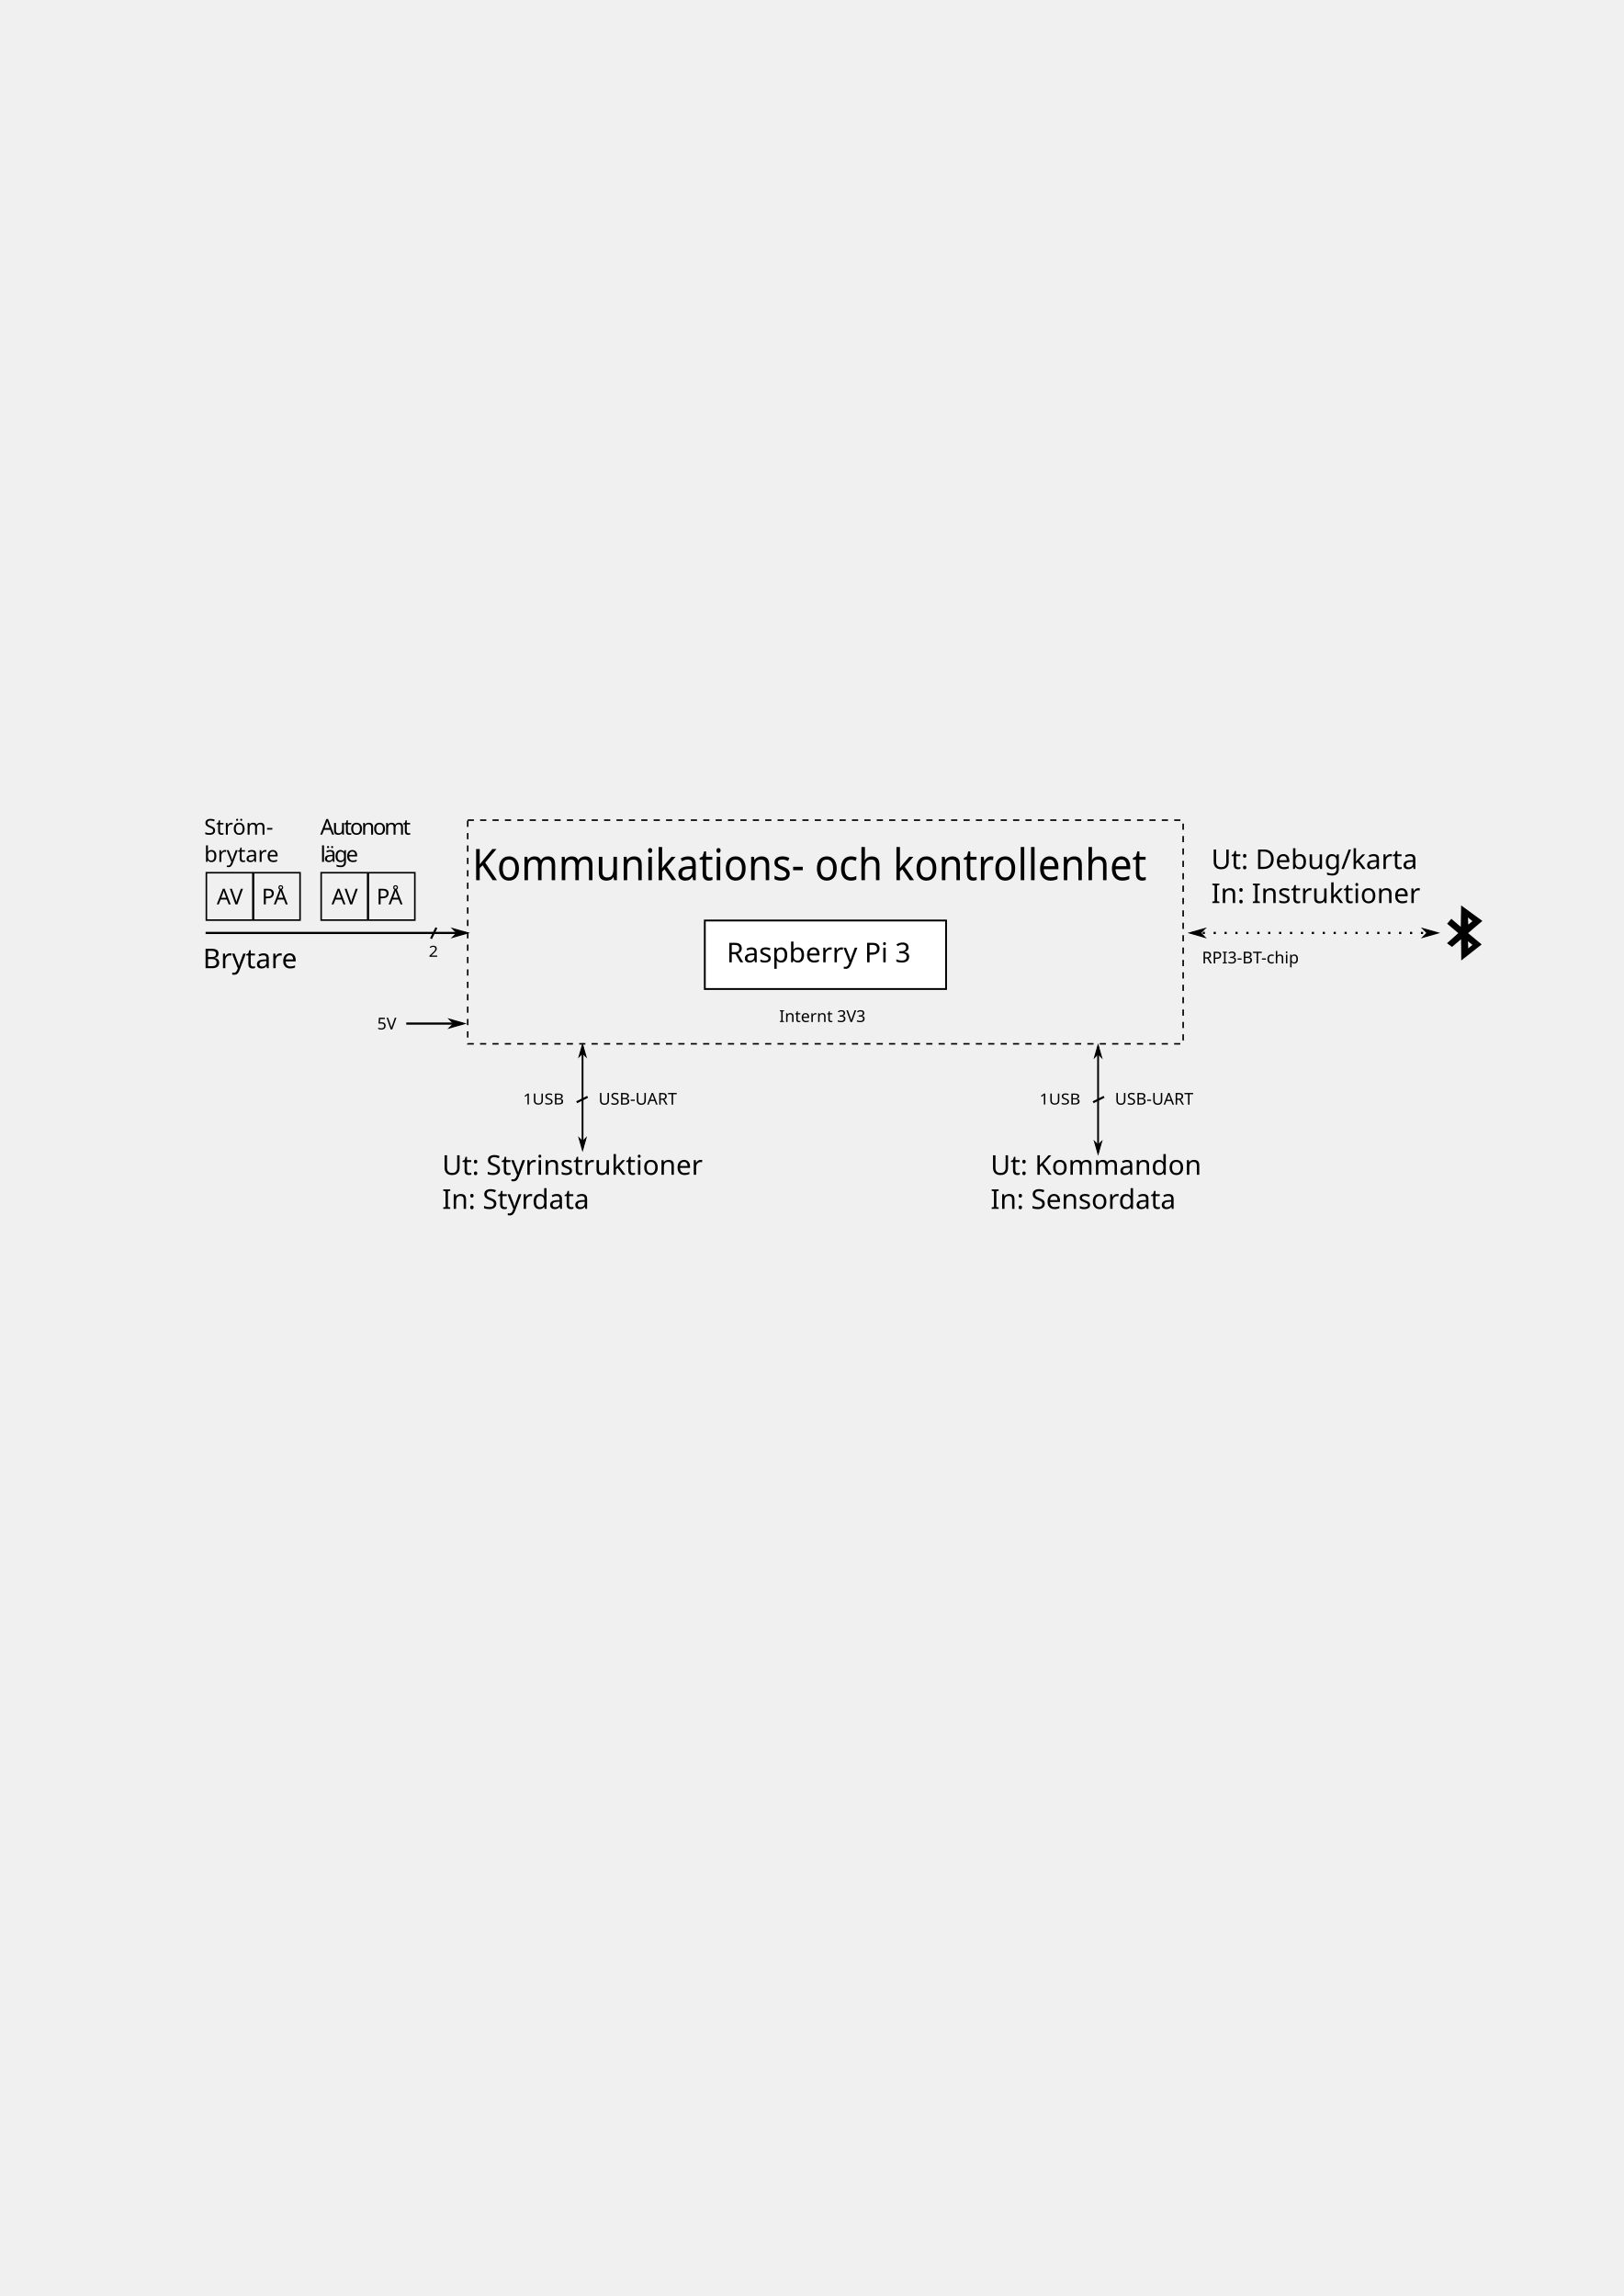
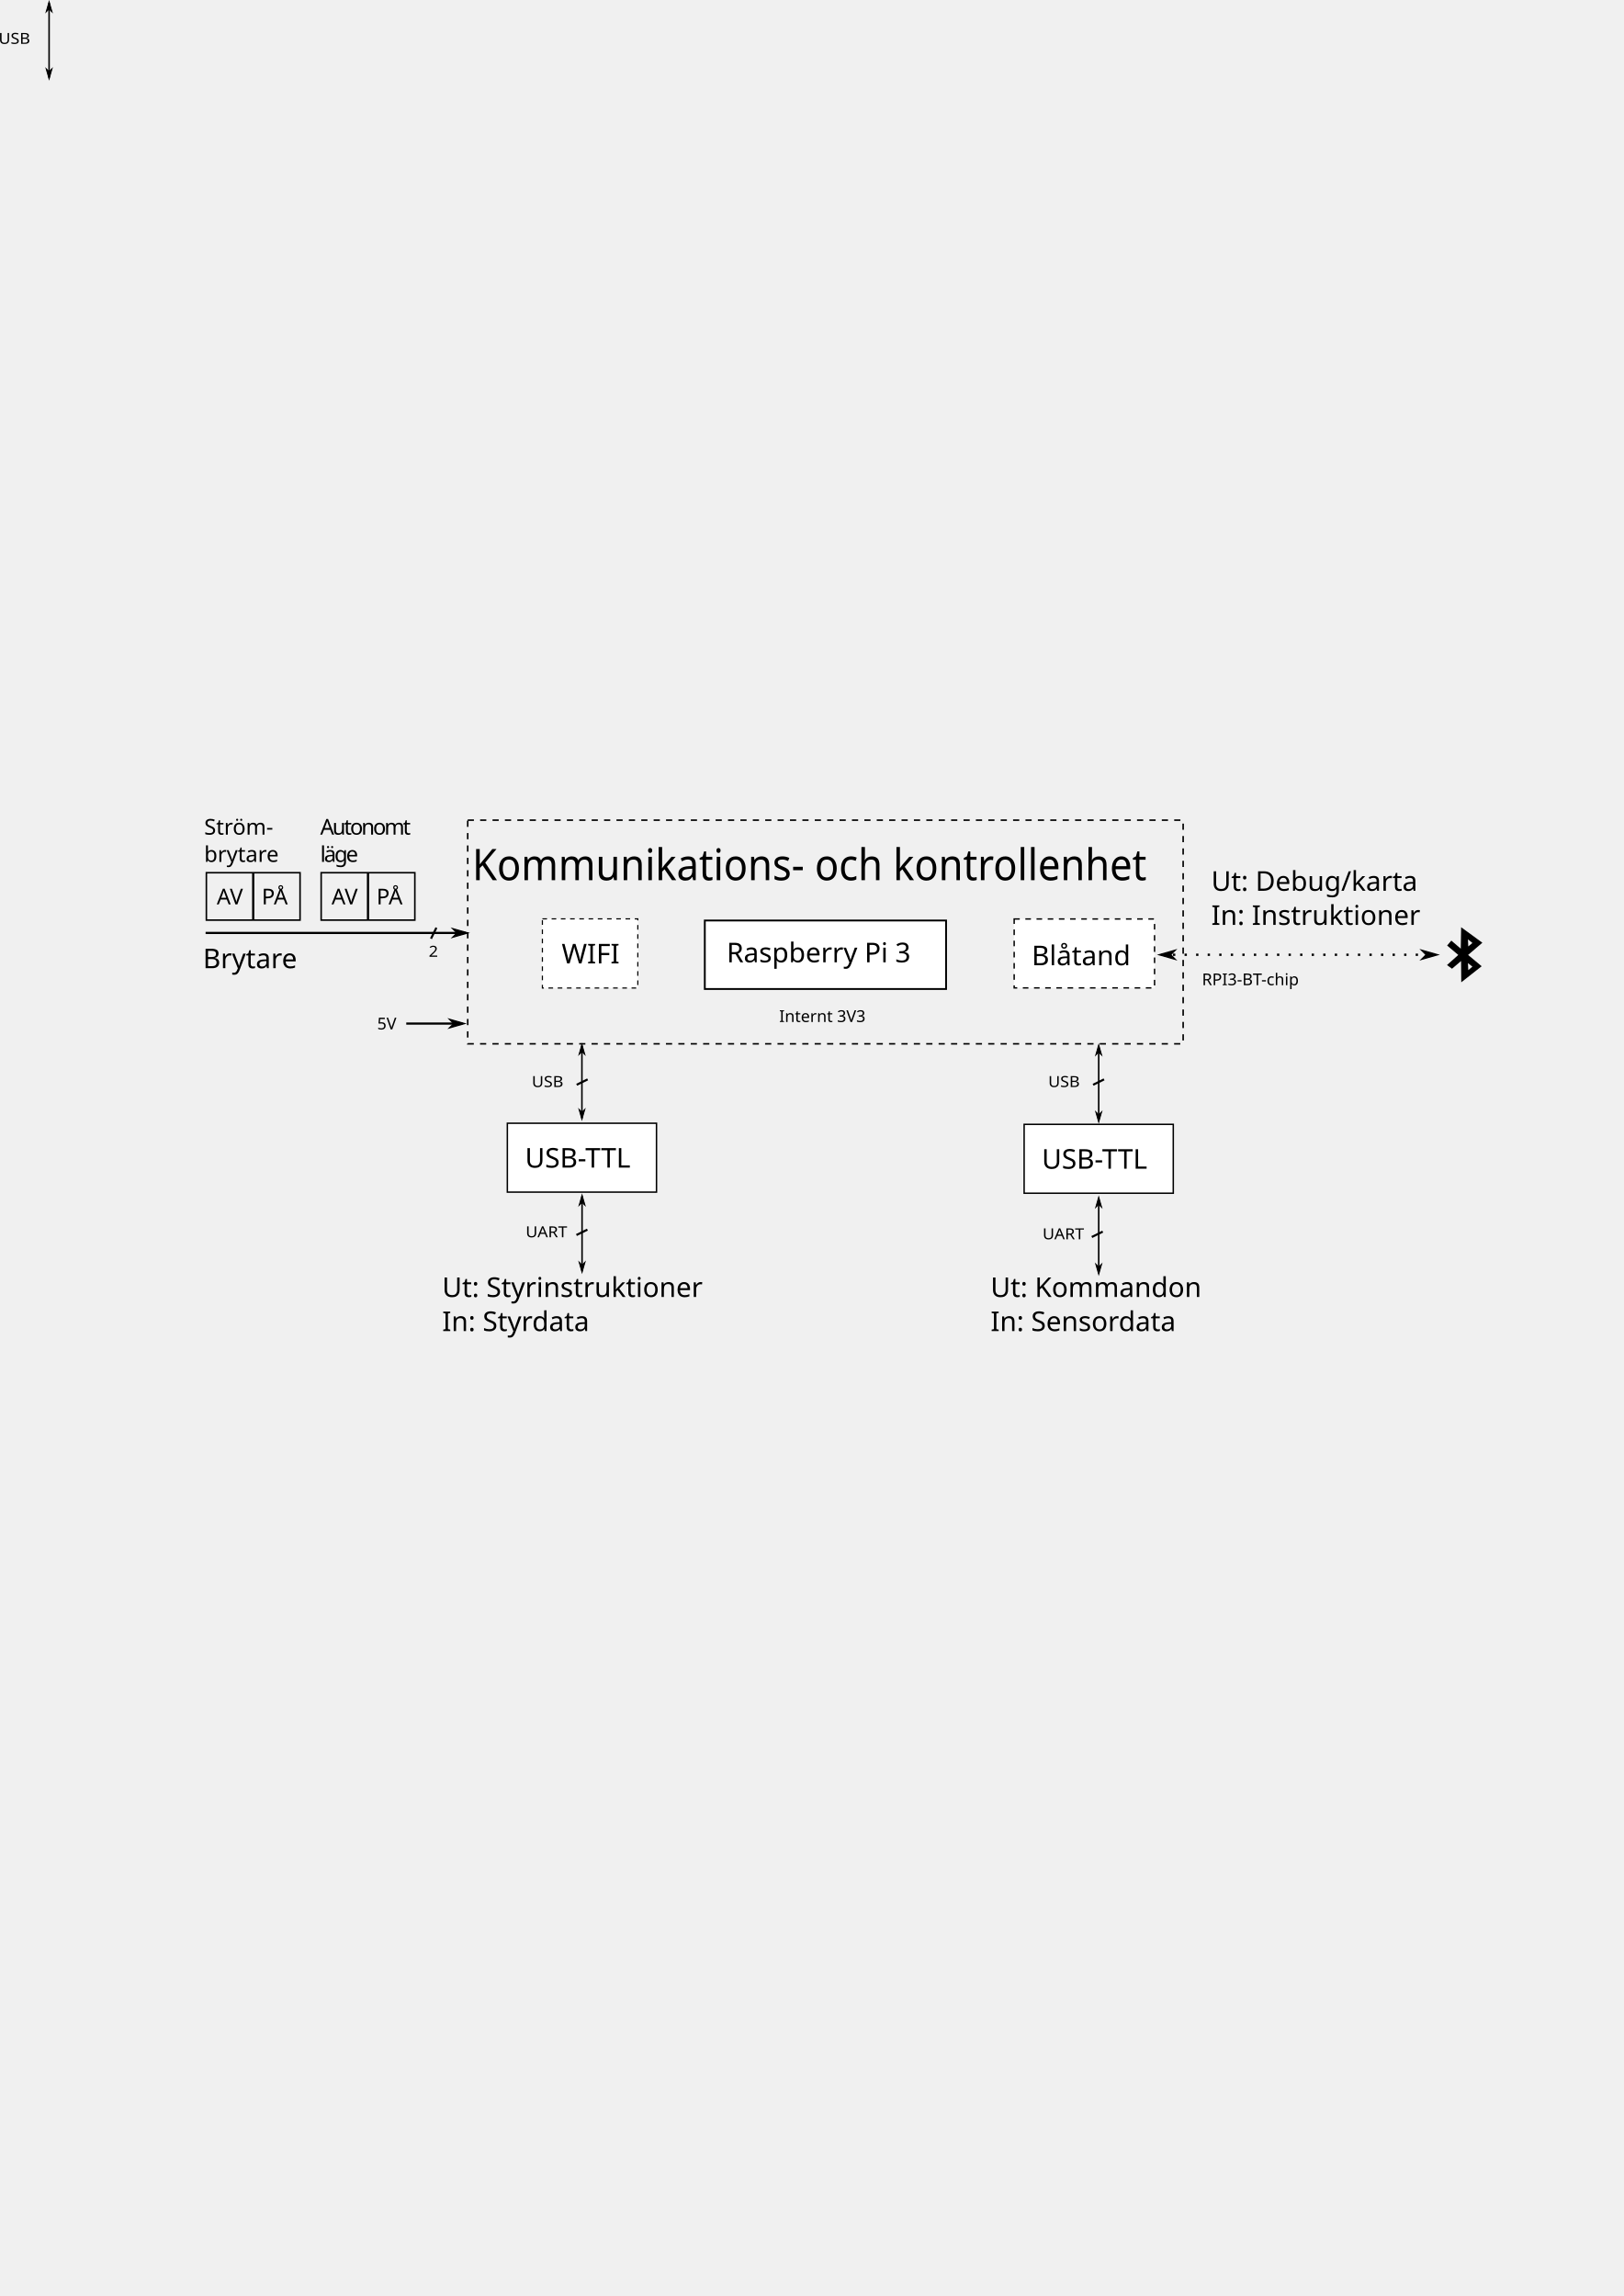
<svg xmlns="http://www.w3.org/2000/svg" width="210mm" height="297mm" viewBox="0 0 744.094 1052.362" id="svg8543" version="1.1">
  <defs id="defs8545">
    <marker orient="auto" refY="0" refX="0" id="marker10388" style="overflow:visible">
      <path id="path10390" d="M 0,0 5,-5 -12.5,0 5,5 0,0 Z" style="fill:#000000;fill-opacity:1;fill-rule:evenodd;stroke:#000000;stroke-width:1pt;stroke-opacity:1" transform="matrix(-0.4,0,0,-0.4,-4,0)" />
    </marker>
    <marker style="overflow:visible" id="marker9695" refX="0" refY="0" orient="auto">
      <path transform="matrix(-0.4,0,0,-0.4,-4,0)" style="fill:#000000;fill-opacity:1;fill-rule:evenodd;stroke:#000000;stroke-width:1pt;stroke-opacity:1" d="M 0,0 5,-5 -12.5,0 5,5 0,0 Z" id="path9697" />
    </marker>
    <marker orient="auto" refY="0" refX="0" id="marker9595" style="overflow:visible">
      <path id="path9597" d="M 0,0 5,-5 -12.5,0 5,5 0,0 Z" style="fill:#000000;fill-opacity:1;fill-rule:evenodd;stroke:#000000;stroke-width:1pt;stroke-opacity:1" transform="matrix(-0.4,0,0,-0.4,-4,0)" />
    </marker>
    <marker orient="auto" refY="0" refX="0" id="marker9501" style="overflow:visible">
      <path id="path9503" d="M 0,0 5,-5 -12.5,0 5,5 0,0 Z" style="fill:#000000;fill-opacity:1;fill-rule:evenodd;stroke:#000000;stroke-width:1pt;stroke-opacity:1" transform="matrix(0.4,0,0,0.4,4,0)" />
    </marker>
    <marker style="overflow:visible" id="marker9413" refX="0" refY="0" orient="auto">
      <path transform="matrix(-0.4,0,0,-0.4,-4,0)" style="fill:#000000;fill-opacity:1;fill-rule:evenodd;stroke:#000000;stroke-width:1pt;stroke-opacity:1" d="M 0,0 5,-5 -12.5,0 5,5 0,0 Z" id="path9415" />
    </marker>
    <marker style="overflow:visible" id="marker9331" refX="0" refY="0" orient="auto">
      <path transform="matrix(0.4,0,0,0.4,4,0)" style="fill:#000000;fill-opacity:1;fill-rule:evenodd;stroke:#000000;stroke-width:1pt;stroke-opacity:1" d="M 0,0 5,-5 -12.5,0 5,5 0,0 Z" id="path9333" />
    </marker>
    <marker orient="auto" refY="0" refX="0" id="marker9041-3" style="overflow:visible">
      <path id="path9043-1" d="M 0,0 5,-5 -12.5,0 5,5 0,0 Z" style="fill:#000000;fill-opacity:1;fill-rule:evenodd;stroke:#000000;stroke-width:1pt;stroke-opacity:1" transform="matrix(-0.4,0,0,-0.4,-4,0)" />
    </marker>
    <marker orient="auto" refY="0" refX="0" id="marker6503" style="overflow:visible">
      <path id="path6505" d="M 0,0 5,-5 -12.5,0 5,5 0,0 Z" style="fill:#000000;fill-opacity:1;fill-rule:evenodd;stroke:#000000;stroke-width:1pt;stroke-opacity:1" transform="matrix(0.4,0,0,0.4,4,0)" />
    </marker>
    <marker orient="auto" refY="0" refX="0" id="marker6507" style="overflow:visible">
      <path id="path6509" d="M 0,0 5,-5 -12.5,0 5,5 0,0 Z" style="fill:#000000;fill-opacity:1;fill-rule:evenodd;stroke:#000000;stroke-width:1pt;stroke-opacity:1" transform="matrix(-0.4,0,0,-0.4,-4,0)" />
    </marker>
    <marker orient="auto" refY="0" refX="0" id="marker6600" style="overflow:visible">
      <path id="path6602" d="M 0,0 5,-5 -12.5,0 5,5 0,0 Z" style="fill:#000000;fill-opacity:1;fill-rule:evenodd;stroke:#000000;stroke-width:1pt;stroke-opacity:1" transform="matrix(0.4,0,0,0.4,4,0)" />
    </marker>
    <marker orient="auto" refY="0" refX="0" id="marker4690-4" style="overflow:visible">
      <path id="path4692-5" d="M 0,0 5,-5 -12.5,0 5,5 0,0 Z" style="fill:#000000;fill-opacity:1;fill-rule:evenodd;stroke:#000000;stroke-width:1pt;stroke-opacity:1" transform="matrix(-0.4,0,0,-0.4,-4,0)" />
    </marker>
    <marker orient="auto" refY="0" refX="0" id="Arrow1Mstart" style="overflow:visible">
      <path id="path4336" d="M 0,0 5,-5 -12.5,0 5,5 0,0 Z" style="fill:#000000;fill-opacity:1;fill-rule:evenodd;stroke:#000000;stroke-width:1pt;stroke-opacity:1" transform="matrix(0.4,0,0,0.4,4,0)" />
    </marker>
    <marker orient="auto" refY="0" refX="0" id="marker4803" style="overflow:visible">
      <path id="path4805" d="M 0,0 5,-5 -12.5,0 5,5 0,0 Z" style="fill:#000000;fill-opacity:1;fill-rule:evenodd;stroke:#000000;stroke-width:1pt;stroke-opacity:1" transform="matrix(-0.4,0,0,-0.4,-4,0)" />
    </marker>
    <marker orient="auto" refY="0" refX="0" id="Arrow1Mend" style="overflow:visible">
      <path id="path4339" d="M 0,0 5,-5 -12.5,0 5,5 0,0 Z" style="fill:#000000;fill-opacity:1;fill-rule:evenodd;stroke:#000000;stroke-width:1pt;stroke-opacity:1" transform="matrix(-0.4,0,0,-0.4,-4,0)" />
+     </marker>
+     <marker orient="auto" refY="0" refX="0" id="marker6503-4" style="overflow:visible">
+       <path id="path6505-9" d="M 0,0 5,-5 -12.5,0 5,5 0,0 Z" style="fill:#000000;fill-opacity:1;fill-rule:evenodd;stroke:#000000;stroke-width:1pt;stroke-opacity:1" transform="matrix(0.4,0,0,0.4,4,0)" />
+     </marker>
+     <marker orient="auto" refY="0" refX="0" id="marker10388-8" style="overflow:visible">
+       <path id="path10390-6" d="M 0,0 5,-5 -12.5,0 5,5 0,0 Z" style="fill:#000000;fill-opacity:1;fill-rule:evenodd;stroke:#000000;stroke-width:1pt;stroke-opacity:1" transform="matrix(-0.4,0,0,-0.4,-4,0)" />
+     </marker>
+     <marker orient="auto" refY="0" refX="0" id="marker6503-6" style="overflow:visible">
+       <path id="path6505-5" d="M 0,0 5,-5 -12.5,0 5,5 0,0 Z" style="fill:#000000;fill-opacity:1;fill-rule:evenodd;stroke:#000000;stroke-width:1pt;stroke-opacity:1" transform="matrix(0.4,0,0,0.4,4,0)" />
+     </marker>
+     <marker orient="auto" refY="0" refX="0" id="marker10388-9" style="overflow:visible">
+       <path id="path10390-7" d="M 0,0 5,-5 -12.5,0 5,5 0,0 Z" style="fill:#000000;fill-opacity:1;fill-rule:evenodd;stroke:#000000;stroke-width:1pt;stroke-opacity:1" transform="matrix(-0.4,0,0,-0.4,-4,0)" />
+     </marker>
+     <marker orient="auto" refY="0" refX="0" id="marker10388-1" style="overflow:visible">
+       <path id="path10390-0" d="M 0,0 5,-5 -12.5,0 5,5 0,0 Z" style="fill:#000000;fill-opacity:1;fill-rule:evenodd;stroke:#000000;stroke-width:1pt;stroke-opacity:1" transform="matrix(-0.4,0,0,-0.4,-4,0)" />
+     </marker>
+     <marker orient="auto" refY="0" refX="0" id="marker6503-6-7" style="overflow:visible">
+       <path id="path6505-5-5" d="M 0,0 5,-5 -12.5,0 5,5 0,0 Z" style="fill:#000000;fill-opacity:1;fill-rule:evenodd;stroke:#000000;stroke-width:1pt;stroke-opacity:1" transform="matrix(0.4,0,0,0.4,4,0)" />
+     </marker>
+     <marker orient="auto" refY="0" refX="0" id="marker10388-9-5" style="overflow:visible">
+       <path id="path10390-7-6" d="M 0,0 5,-5 -12.5,0 5,5 0,0 Z" style="fill:#000000;fill-opacity:1;fill-rule:evenodd;stroke:#000000;stroke-width:1pt;stroke-opacity:1" transform="matrix(-0.4,0,0,-0.4,-4,0)" />
    </marker>
  </defs>
  <g id="layer1">
    <text xml:space="preserve" style="font-style:normal;font-weight:normal;font-size:96.176px;line-height:125%;font-family:sans-serif;letter-spacing:0px;word-spacing:0px;fill:#000000;fill-opacity:1;stroke:none;stroke-width:1px;stroke-linecap:butt;stroke-linejoin:miter;stroke-opacity:1" x="226.366" y="385.704" id="text5111-6" transform="scale(0.9560475,1.045973)">
      <tspan x="226.366" y="385.704" style="font-size:19.121px" id="tspan4305-0">Kommunikations- och kontrollenhet</tspan>
    </text>
    <g transform="translate(65.17958,150.359)" id="g6494">
      <rect style="fill:#ffffff;fill-opacity:1;stroke:#000000;stroke-width:0.837;stroke-miterlimit:4;stroke-dasharray:none;stroke-dashoffset:0;stroke-opacity:1" id="rect4315-6" width="110.565" height="31.391" x="257.81" y="271.551" />
      <text id="text4317-1" y="290.695" x="267.829" style="font-style:normal;font-weight:normal;font-size:10px;line-height:125%;font-family:sans-serif;letter-spacing:0px;word-spacing:0px;fill:#000000;fill-opacity:1;stroke:none;stroke-width:1px;stroke-linecap:butt;stroke-linejoin:miter;stroke-opacity:1" xml:space="preserve">
        <tspan style="font-size:12.5px" y="290.695" x="267.829" id="tspan4319-8">Raspberry Pi 3</tspan>
      </text>
    </g>
    <rect style="opacity:1;fill:#ffffff;fill-opacity:0;stroke:#000000;stroke-width:0.71;stroke-miterlimit:4;stroke-dasharray:2.84, 2.84;stroke-dashoffset:0;stroke-opacity:1" id="rect6752" width="327.859" height="102.519" x="214.343" y="375.913" />
    <path style="fill:none;fill-rule:evenodd;stroke:#000000;stroke-width:1px;stroke-linecap:butt;stroke-linejoin:miter;stroke-opacity:1;marker-end:url(#marker9695)" d="m 94.218,427.61 119.198,0" id="path4324" />
    <g id="g4789" transform="translate(-5.534709,143.2162)">
      <rect y="256.788" x="100.108" height="21.718" width="42.931" id="rect4588" style="opacity:1;fill:none;fill-opacity:1;stroke:#000000;stroke-width:0.71;stroke-linecap:butt;stroke-linejoin:miter;stroke-miterlimit:4;stroke-dasharray:none;stroke-dashoffset:0;stroke-opacity:1" />
      <path id="path4598" d="m 121.573,256.855 0,21.696" style="fill:none;fill-rule:evenodd;stroke:#000000;stroke-width:1.019px;stroke-linecap:butt;stroke-linejoin:miter;stroke-opacity:1" />
      <text id="text4600" y="271.293" x="104.877" style="font-style:normal;font-weight:normal;font-size:12.5px;line-height:125%;font-family:sans-serif;letter-spacing:0px;word-spacing:0px;fill:#000000;fill-opacity:1;stroke:none;stroke-width:1px;stroke-linecap:butt;stroke-linejoin:miter;stroke-opacity:1" xml:space="preserve">
        <tspan style="font-size:10px" y="271.293" x="104.877" id="tspan4602">AV</tspan>
      </text>
      <text id="text4600-3" y="271.293" x="125.47" style="font-style:normal;font-weight:normal;font-size:12.5px;line-height:125%;font-family:sans-serif;letter-spacing:0px;word-spacing:0px;fill:#000000;fill-opacity:1;stroke:none;stroke-width:1px;stroke-linecap:butt;stroke-linejoin:miter;stroke-opacity:1" xml:space="preserve">
        <tspan style="font-size:10px" y="271.293" x="125.47" id="tspan4602-6">PÅ</tspan>
      </text>
    </g>
    <text xml:space="preserve" style="font-style:normal;font-weight:normal;font-size:12.5px;line-height:125%;font-family:sans-serif;letter-spacing:0px;word-spacing:0px;fill:#000000;fill-opacity:1;stroke:none;stroke-width:1px;stroke-linecap:butt;stroke-linejoin:miter;stroke-opacity:1" x="146.746" y="382.549" id="text4692">
      <tspan id="tspan4694" x="146.746" y="382.549" style="font-size:10px;letter-spacing:-0.85px">Autonomt </tspan>
      <tspan x="146.746" y="395.049" id="tspan4696" style="font-size:10px;letter-spacing:-0.85px">läge</tspan>
    </text>
    <text xml:space="preserve" style="font-style:normal;font-weight:normal;font-size:12.5px;line-height:125%;font-family:sans-serif;letter-spacing:0px;word-spacing:0px;fill:#000000;fill-opacity:1;stroke:none;stroke-width:1px;stroke-linecap:butt;stroke-linejoin:miter;stroke-opacity:1" x="93.559" y="382.549" id="text4692-2">
      <tspan x="93.559" y="382.549" id="tspan4696-0" style="font-size:10px;letter-spacing:0px">Ström-</tspan>
      <tspan x="93.559" y="395.049" style="font-size:10px;letter-spacing:0px" id="tspan4737">brytare</tspan>
    </text>
    <g id="g4781" transform="translate(-6.364263,141.8748)">
      <rect y="258.13" x="153.543" height="21.718" width="42.931" id="rect4588-9" style="opacity:1;fill:none;fill-opacity:1;stroke:#000000;stroke-width:0.71;stroke-linecap:butt;stroke-linejoin:miter;stroke-miterlimit:4;stroke-dasharray:none;stroke-dashoffset:0;stroke-opacity:1" />
      <path id="path4598-3" d="m 175.009,258.196 0,21.696" style="fill:none;fill-rule:evenodd;stroke:#000000;stroke-width:1.019px;stroke-linecap:butt;stroke-linejoin:miter;stroke-opacity:1" />
      <text id="text4600-60" y="272.634" x="158.313" style="font-style:normal;font-weight:normal;font-size:12.5px;line-height:125%;font-family:sans-serif;letter-spacing:0px;word-spacing:0px;fill:#000000;fill-opacity:1;stroke:none;stroke-width:1px;stroke-linecap:butt;stroke-linejoin:miter;stroke-opacity:1" xml:space="preserve">
        <tspan style="font-size:10px" y="272.634" x="158.313" id="tspan4602-62">AV</tspan>
      </text>
      <text id="text4600-3-6" y="272.634" x="178.906" style="font-style:normal;font-weight:normal;font-size:12.5px;line-height:125%;font-family:sans-serif;letter-spacing:0px;word-spacing:0px;fill:#000000;fill-opacity:1;stroke:none;stroke-width:1px;stroke-linecap:butt;stroke-linejoin:miter;stroke-opacity:1" xml:space="preserve">
        <tspan style="font-size:10px" y="272.634" x="178.906" id="tspan4602-6-18">PÅ</tspan>
      </text>
    </g>
    <text xml:space="preserve" style="font-style:normal;font-weight:normal;font-size:12.5px;line-height:125%;font-family:sans-serif;letter-spacing:0px;word-spacing:0px;fill:#000000;fill-opacity:1;stroke:none;stroke-width:1px;stroke-linecap:butt;stroke-linejoin:miter;stroke-opacity:1" x="92.991" y="443.772" id="text4797">
      <tspan id="tspan4799" x="92.991" y="443.772">Brytare</tspan>
    </text>
-     <path style="fill:none;fill-rule:evenodd;stroke:#000000;stroke-width:1;stroke-linecap:butt;stroke-linejoin:miter;stroke-miterlimit:4;stroke-dasharray:1,4;stroke-dashoffset:0;stroke-opacity:1;marker-start:url(#marker9331);marker-end:url(#marker9413)" d="m 546.163,427.61 111.857,0" id="path4801" />
-     <g id="g4931" transform="matrix(0.05619995,0,0,0.05619995,656.8301,413.2224)">
+     <path style="fill:none;fill-rule:evenodd;stroke:#000000;stroke-width:1.059;stroke-linecap:butt;stroke-linejoin:miter;stroke-miterlimit:4;stroke-dasharray:1.059, 4.237;stroke-dashoffset:0;stroke-opacity:1;marker-start:url(#marker9331);marker-end:url(#marker9413)" d="m 532.254,437.61 125.532,0" id="path4801" />
+     <g id="g4931" transform="matrix(0.05619995,0,0,0.05619995,656.8301,423.2224)">
      <g id="g4921" />
      <path id="path4923" d="m 112.845,180.624 34.376,-39.957 76.892,65.741 3.062,-175.022 173.005,126.474 -116.357,99.645 110.817,92.078 -166.471,131.042 -1.526,-173.538 -73.851,62.74 -40.96,-29.86 92.068,-82.452 -91.054,-76.892 z m 206.397,172.472 -36.434,-29.317 2.529,57.661 33.904,-28.344 z m 0,-193.219 -36.434,-29.85 2.529,58.173 33.904,-28.324 z" style="fill:#000000" />
    </g>
-     <text xml:space="preserve" style="font-style:normal;font-weight:normal;font-size:12.5px;line-height:125%;font-family:sans-serif;letter-spacing:0px;word-spacing:0px;fill:#000000;fill-opacity:1;stroke:none;stroke-width:1px;stroke-linecap:butt;stroke-linejoin:miter;stroke-opacity:1" x="550.822" y="441.571" id="text6499">
-       <tspan id="tspan6501" x="550.822" y="441.571" style="font-size:7.5px">RPI3-BT-chip</tspan>
+     <text xml:space="preserve" style="font-style:normal;font-weight:normal;font-size:12.5px;line-height:125%;font-family:sans-serif;letter-spacing:0px;word-spacing:0px;fill:#000000;fill-opacity:1;stroke:none;stroke-width:1px;stroke-linecap:butt;stroke-linejoin:miter;stroke-opacity:1" x="550.822" y="451.571" id="text6499">
+       <tspan id="tspan6501" x="550.822" y="451.571" style="font-size:7.5px">RPI3-BT-chip</tspan>
    </text>
-     <path style="fill:none;fill-rule:evenodd;stroke:#000000;stroke-width:0.821;stroke-linecap:butt;stroke-linejoin:miter;stroke-miterlimit:4;stroke-dasharray:none;stroke-opacity:1;marker-start:url(#marker9501);marker-end:url(#marker9595)" d="m 266.961,479.48 0,46.972" id="path4688" />
+     <path style="fill:none;fill-rule:evenodd;stroke:#000000;stroke-width:0.692;stroke-linecap:butt;stroke-linejoin:miter;stroke-miterlimit:4;stroke-dasharray:none;stroke-opacity:1;marker-start:url(#marker9501);marker-end:url(#marker9595)" d="m 266.677,479.265 0,33.26" id="path4688" />
    <path style="fill:none;fill-rule:evenodd;stroke:#000000;stroke-width:0.964px;stroke-linecap:butt;stroke-linejoin:miter;stroke-opacity:1" d="m 199.989,425.209 -2.477,5.024" id="path7304-4-2-2-4-1-3-3-1-3" />
    <text xml:space="preserve" style="font-style:normal;font-weight:normal;font-size:12.07px;line-height:125%;font-family:sans-serif;letter-spacing:0px;word-spacing:0px;fill:#000000;fill-opacity:1;stroke:none;stroke-width:1px;stroke-linecap:butt;stroke-linejoin:miter;stroke-opacity:1" x="189.702" y="454.166" id="text7351-4-1-0-9-8-1-1" transform="scale(1.035655,0.9655729)">
      <tspan id="tspan7353-8-0-9-4-8-7-8" x="189.702" y="454.166" style="font-size:7.242px">2</tspan>
    </text>
-     <path style="fill:none;fill-rule:evenodd;stroke:#000000;stroke-width:0.833;stroke-linecap:butt;stroke-linejoin:miter;stroke-miterlimit:3.7;stroke-dasharray:none;stroke-opacity:1;marker-start:url(#marker6503);marker-end:url(#marker10388)" d="m 503.22,479.762 0,48.401" id="path4688-0" />
-     <g id="g17372">
-       <text id="text6511" y="506.313" x="510.943" style="font-style:normal;font-weight:normal;font-size:12.5px;line-height:125%;font-family:sans-serif;letter-spacing:0px;word-spacing:0px;fill:#000000;fill-opacity:1;stroke:none;stroke-width:1px;stroke-linecap:butt;stroke-linejoin:miter;stroke-opacity:1" xml:space="preserve">
-         <tspan style="font-size:7.5px" y="506.313" x="510.943" id="tspan6513">USB-UART</tspan>
+     <g id="g5093">
+       <path id="path4688-0" d="m 503.505,479.465 0,34.272" style="fill:none;fill-rule:evenodd;stroke:#000000;stroke-width:0.702;stroke-linecap:butt;stroke-linejoin:miter;stroke-miterlimit:3.7;stroke-dasharray:none;stroke-opacity:1;marker-start:url(#marker6503);marker-end:url(#marker10388)" />
+       <text transform="scale(1.035655,0.9655729)" id="text7351-9-7-6-1-8-5-5-5-5" y="515.997" x="463.819" style="font-style:normal;font-weight:normal;font-size:12.07px;line-height:125%;font-family:sans-serif;letter-spacing:0px;word-spacing:0px;fill:#000000;fill-opacity:1;stroke:none;stroke-width:1px;stroke-linecap:butt;stroke-linejoin:miter;stroke-opacity:1" xml:space="preserve">
+         <tspan style="font-size:7.242px" y="515.997" x="463.819" id="tspan7353-5-1-1-7-1-0-9-7-9">USB</tspan>
      </text>
-       <text transform="scale(1.035655,0.9655729)" id="text7351-9-7-6-1-8-5-5-5-5" y="524.282" x="459.957" style="font-style:normal;font-weight:normal;font-size:12.07px;line-height:125%;font-family:sans-serif;letter-spacing:0px;word-spacing:0px;fill:#000000;fill-opacity:1;stroke:none;stroke-width:1px;stroke-linecap:butt;stroke-linejoin:miter;stroke-opacity:1" xml:space="preserve">
-         <tspan style="font-size:7.242px" y="524.282" x="459.957" id="tspan7353-5-1-1-7-1-0-9-7-9">1USB</tspan>
-       </text>
-       <path id="path7304-7-2-9-1-9-6-2-7-8" d="m 500.931,505.201 5.024,-2.477" style="fill:none;fill-rule:evenodd;stroke:#000000;stroke-width:0.964px;stroke-linecap:butt;stroke-linejoin:miter;stroke-opacity:1" />
+       <path id="path7304-7-2-9-1-9-6-2-7-8" d="m 500.931,497.201 5.024,-2.477" style="fill:none;fill-rule:evenodd;stroke:#000000;stroke-width:0.964px;stroke-linecap:butt;stroke-linejoin:miter;stroke-opacity:1" />
    </g>
    <g transform="translate(91.97888,80.96289)" id="g9049-1">
      <path id="path9039-03" d="m 94.197,388.187 25.759,0" style="fill:none;fill-rule:evenodd;stroke:#000000;stroke-width:1px;stroke-linecap:butt;stroke-linejoin:miter;stroke-opacity:1;marker-end:url(#marker9041-3)" />
      <text id="text9045-4" y="390.868" x="80.888" style="font-style:normal;font-weight:normal;font-size:12.5px;line-height:125%;font-family:sans-serif;letter-spacing:0px;word-spacing:0px;fill:#000000;fill-opacity:1;stroke:none;stroke-width:1px;stroke-linecap:butt;stroke-linejoin:miter;stroke-opacity:1" xml:space="preserve">
        <tspan y="390.868" x="80.888" id="tspan9047-0" style="font-size:7.5px">5V</tspan>
      </text>
    </g>
    <text xml:space="preserve" style="font-style:normal;font-weight:normal;font-size:12.5px;line-height:125%;font-family:sans-serif;letter-spacing:0px;word-spacing:0px;fill:#000000;fill-opacity:1;stroke:none;stroke-width:1px;stroke-linecap:butt;stroke-linejoin:miter;stroke-opacity:1" x="357.076" y="468.436" id="text9114">
      <tspan id="tspan9116" x="357.076" y="468.436" style="font-size:7.5px">Internt 3V3</tspan>
    </text>
-     <text xml:space="preserve" style="font-style:normal;font-weight:normal;font-size:12.5px;line-height:125%;font-family:sans-serif;letter-spacing:0px;word-spacing:0px;fill:#000000;fill-opacity:1;stroke:none;stroke-width:1px;stroke-linecap:butt;stroke-linejoin:miter;stroke-opacity:1" x="453.947" y="538.451" id="text10120">
-       <tspan id="tspan10122" x="453.947" y="538.451">Ut: Kommandon</tspan>
-       <tspan x="453.947" y="554.076" id="tspan17392">In: Sensordata</tspan>
+     <text xml:space="preserve" style="font-style:normal;font-weight:normal;font-size:12.5px;line-height:125%;font-family:sans-serif;letter-spacing:0px;word-spacing:0px;fill:#000000;fill-opacity:1;stroke:none;stroke-width:1px;stroke-linecap:butt;stroke-linejoin:miter;stroke-opacity:1" x="453.947" y="594.451" id="text10120">
+       <tspan id="tspan10122" x="453.947" y="594.451">Ut: Kommandon</tspan>
+       <tspan x="453.947" y="610.076" id="tspan17392">In: Sensordata</tspan>
    </text>
-     <text xml:space="preserve" style="font-style:normal;font-weight:normal;font-size:12.5px;line-height:125%;font-family:sans-serif;letter-spacing:0px;word-spacing:0px;fill:#000000;fill-opacity:1;stroke:none;stroke-width:1px;stroke-linecap:butt;stroke-linejoin:miter;stroke-opacity:1" x="202.618" y="538.451" id="text10120-3">
-       <tspan id="tspan10122-6" x="202.618" y="538.451">Ut: Styrinstruktioner</tspan>
-       <tspan x="202.618" y="554.076" id="tspan10184">In: Styrdata</tspan>
+     <text xml:space="preserve" style="font-style:normal;font-weight:normal;font-size:12.5px;line-height:125%;font-family:sans-serif;letter-spacing:0px;word-spacing:0px;fill:#000000;fill-opacity:1;stroke:none;stroke-width:1px;stroke-linecap:butt;stroke-linejoin:miter;stroke-opacity:1" x="202.618" y="594.451" id="text10120-3">
+       <tspan id="tspan10122-6" x="202.618" y="594.451">Ut: Styrinstruktioner</tspan>
+       <tspan x="202.618" y="610.076" id="tspan10184">In: Styrdata</tspan>
    </text>
-     <text xml:space="preserve" style="font-style:normal;font-weight:normal;font-size:12.5px;line-height:125%;font-family:sans-serif;letter-spacing:0px;word-spacing:0px;fill:#000000;fill-opacity:1;stroke:none;stroke-width:1px;stroke-linecap:butt;stroke-linejoin:miter;stroke-opacity:1" x="555.079" y="398.288" id="text10210">
-       <tspan id="tspan10212" x="555.079" y="398.288">Ut: Debug/karta</tspan>
-       <tspan x="555.079" y="413.913" id="tspan10214">In: Instruktioner</tspan>
+     <text xml:space="preserve" style="font-style:normal;font-weight:normal;font-size:12.5px;line-height:125%;font-family:sans-serif;letter-spacing:0px;word-spacing:0px;fill:#000000;fill-opacity:1;stroke:none;stroke-width:1px;stroke-linecap:butt;stroke-linejoin:miter;stroke-opacity:1" x="555.079" y="408.288" id="text10210">
+       <tspan id="tspan10212" x="555.079" y="408.288">Ut: Debug/karta</tspan>
+       <tspan x="555.079" y="423.913" id="tspan10214">In: Instruktioner</tspan>
    </text>
-     <text xml:space="preserve" style="font-style:normal;font-weight:normal;font-size:12.5px;line-height:125%;font-family:sans-serif;letter-spacing:0px;word-spacing:0px;fill:#000000;fill-opacity:1;stroke:none;stroke-width:1px;stroke-linecap:butt;stroke-linejoin:miter;stroke-opacity:1" x="274.286" y="506.313" id="text6511-6">
-       <tspan id="tspan5398" x="274.286" y="506.313" style="font-size:7.5px">USB-UART</tspan>
+     <text xml:space="preserve" style="font-style:normal;font-weight:normal;font-size:12.07px;line-height:125%;font-family:sans-serif;letter-spacing:0px;word-spacing:0px;fill:#000000;fill-opacity:1;stroke:none;stroke-width:1px;stroke-linecap:butt;stroke-linejoin:miter;stroke-opacity:1" x="235.309" y="515.997" id="text7351-9-7-6-1-8-5-5-5-5-9" transform="scale(1.035655,0.9655729)">
+       <tspan id="tspan7353-5-1-1-7-1-0-9-7-9-4" x="235.309" y="515.997" style="font-size:7.242px">USB</tspan>
    </text>
-     <text xml:space="preserve" style="font-style:normal;font-weight:normal;font-size:12.07px;line-height:125%;font-family:sans-serif;letter-spacing:0px;word-spacing:0px;fill:#000000;fill-opacity:1;stroke:none;stroke-width:1px;stroke-linecap:butt;stroke-linejoin:miter;stroke-opacity:1" x="231.447" y="524.282" id="text7351-9-7-6-1-8-5-5-5-5-9" transform="scale(1.035655,0.9655729)">
-       <tspan id="tspan7353-5-1-1-7-1-0-9-7-9-4" x="231.447" y="524.282" style="font-size:7.242px">1USB</tspan>
+     <path style="fill:none;fill-rule:evenodd;stroke:#000000;stroke-width:0.964px;stroke-linecap:butt;stroke-linejoin:miter;stroke-opacity:1" d="m 264.273,497.201 5.024,-2.477" id="path7304-7-2-9-1-9-6-2-7-8-8" />
+     <g id="g4420">
+       <rect style="fill:#ffffff;fill-opacity:1;stroke:#000000;stroke-width:0.64;stroke-miterlimit:4;stroke-dasharray:2.562,2.562;stroke-dashoffset:0;stroke-opacity:1" id="rect4315-6-1" width="64.333" height="31.588" x="464.762" y="421.211" />
+       <text id="text4317-1-7" y="442.404" x="472.786" style="font-style:normal;font-weight:normal;font-size:10px;line-height:125%;font-family:sans-serif;letter-spacing:0px;word-spacing:0px;fill:#000000;fill-opacity:1;stroke:none;stroke-width:1px;stroke-linecap:butt;stroke-linejoin:miter;stroke-opacity:1" xml:space="preserve">
+         <tspan style="font-size:12.5px" y="442.404" x="472.786" id="tspan4319-8-6">Blåtand</tspan>
+       </text>
+     </g>
+     <g id="g4415">
+       <rect style="fill:#ffffff;fill-opacity:1;stroke:#000000;stroke-width:0.529;stroke-miterlimit:4;stroke-dasharray:2.116, 2.116;stroke-dashoffset:0;stroke-opacity:1" id="rect4315-6-1-5" width="43.73" height="31.699" x="248.564" y="421.156" />
+       <text id="text4317-1-7-1" y="441.561" x="257.382" style="font-style:normal;font-weight:normal;font-size:10px;line-height:125%;font-family:sans-serif;letter-spacing:0px;word-spacing:0px;fill:#000000;fill-opacity:1;stroke:none;stroke-width:1px;stroke-linecap:butt;stroke-linejoin:miter;stroke-opacity:1" xml:space="preserve">
+         <tspan style="font-size:12.5px" y="441.561" x="257.382" id="tspan4319-8-6-2">WIFI</tspan>
+       </text>
+     </g>
+     <g id="g3455-1-8" transform="translate(-232.2689,93.61337)">
+       <rect style="fill:#ffffff;fill-opacity:1;stroke:#000000;stroke-width:0.66;stroke-miterlimit:4;stroke-dasharray:none;stroke-dashoffset:0;stroke-opacity:1" id="rect4315-6-1-5-6" width="68.348" height="31.568" x="464.772" y="421.221" />
+       <text id="text4317-1-7-1-0" y="441.555" x="472.859" style="font-style:normal;font-weight:normal;font-size:10px;line-height:125%;font-family:sans-serif;letter-spacing:0px;word-spacing:0px;fill:#000000;fill-opacity:1;stroke:none;stroke-width:1px;stroke-linecap:butt;stroke-linejoin:miter;stroke-opacity:1" xml:space="preserve">
+         <tspan style="font-size:12.5px" y="441.555" x="472.859" id="tspan4319-8-6-2-0">USB-TTL</tspan>
+       </text>
+     </g>
+     <g id="g3455-1-8-2" transform="translate(4.558825,94.11844)">
+       <rect style="fill:#ffffff;fill-opacity:1;stroke:#000000;stroke-width:0.66;stroke-miterlimit:4;stroke-dasharray:none;stroke-dashoffset:0;stroke-opacity:1" id="rect4315-6-1-5-6-3" width="68.348" height="31.568" x="464.772" y="421.221" />
+       <text id="text4317-1-7-1-0-7" y="441.555" x="472.859" style="font-style:normal;font-weight:normal;font-size:10px;line-height:125%;font-family:sans-serif;letter-spacing:0px;word-spacing:0px;fill:#000000;fill-opacity:1;stroke:none;stroke-width:1px;stroke-linecap:butt;stroke-linejoin:miter;stroke-opacity:1" xml:space="preserve">
+         <tspan style="font-size:12.5px" y="441.555" x="472.859" id="tspan4319-8-6-2-0-0">USB-TTL</tspan>
+       </text>
+     </g>
+     <path style="fill:none;fill-rule:evenodd;stroke:#000000;stroke-width:0.702;stroke-linecap:butt;stroke-linejoin:miter;stroke-miterlimit:3.7;stroke-dasharray:none;stroke-opacity:1;marker-start:url(#marker6503-4);marker-end:url(#marker10388-8)" d="m 22.496,1.34 0,34.272" id="path4688-0-0" />
+     <text xml:space="preserve" style="font-style:normal;font-weight:normal;font-size:12.07px;line-height:125%;font-family:sans-serif;letter-spacing:0px;word-spacing:0px;fill:#000000;fill-opacity:1;stroke:none;stroke-width:1px;stroke-linecap:butt;stroke-linejoin:miter;stroke-opacity:1" x="-0.629" y="20.826" id="text7351-9-7-6-1-8-5-5-5-5-4" transform="scale(1.035655,0.9655729)">
+       <tspan id="tspan7353-5-1-1-7-1-0-9-7-9-1" x="-0.629" y="20.826" style="font-size:7.242px">USB</tspan>
    </text>
-     <path style="fill:none;fill-rule:evenodd;stroke:#000000;stroke-width:0.964px;stroke-linecap:butt;stroke-linejoin:miter;stroke-opacity:1" d="m 264.273,505.201 5.024,-2.477" id="path7304-7-2-9-1-9-6-2-7-8-8" />
+     <path style="fill:none;fill-rule:evenodd;stroke:#000000;stroke-width:0.702;stroke-linecap:butt;stroke-linejoin:miter;stroke-miterlimit:3.7;stroke-dasharray:none;stroke-opacity:1;marker-start:url(#marker6503-6);marker-end:url(#marker10388-9)" d="m 503.505,549.241 0,34.272" id="path4688-0-6" />
+     <text xml:space="preserve" style="font-style:normal;font-weight:normal;font-size:12.07px;line-height:125%;font-family:sans-serif;letter-spacing:0px;word-spacing:0px;fill:#000000;fill-opacity:1;stroke:none;stroke-width:1px;stroke-linecap:butt;stroke-linejoin:miter;stroke-opacity:1" x="461.315" y="588.261" id="text7351-9-7-6-1-8-5-5-5-5-98" transform="scale(1.035655,0.9655729)">
+       <tspan id="tspan7353-5-1-1-7-1-0-9-7-9-12" x="461.315" y="588.261" style="font-size:7.242px">UART</tspan>
+     </text>
+     <path style="fill:none;fill-rule:evenodd;stroke:#000000;stroke-width:0.964px;stroke-linecap:butt;stroke-linejoin:miter;stroke-opacity:1" d="m 500.338,566.977 5.024,-2.477" id="path7304-7-2-9-1-9-6-2-7-8-3" />
+     <text xml:space="preserve" style="font-style:normal;font-weight:normal;font-size:12.07px;line-height:125%;font-family:sans-serif;letter-spacing:0px;word-spacing:0px;fill:#000000;fill-opacity:1;stroke:none;stroke-width:1px;stroke-linecap:butt;stroke-linejoin:miter;stroke-opacity:1" x="232.599" y="587.32" id="text7351-9-7-6-1-8-5-5-5-5-98-1" transform="scale(1.035655,0.9655729)">
+       <tspan id="tspan7353-5-1-1-7-1-0-9-7-9-12-5" x="232.599" y="587.32" style="font-size:7.242px">UART</tspan>
+     </text>
+     <g id="g5735" transform="translate(-5.302275,0)">
+       <path id="path4688-0-6-1" d="m 272.041,548.333 0,34.272" style="fill:none;fill-rule:evenodd;stroke:#000000;stroke-width:0.702;stroke-linecap:butt;stroke-linejoin:miter;stroke-miterlimit:3.7;stroke-dasharray:none;stroke-opacity:1;marker-start:url(#marker6503-6-7);marker-end:url(#marker10388-9-5)" />
+       <path id="path7304-7-2-9-1-9-6-2-7-8-3-7" d="m 269.467,566.068 5.024,-2.477" style="fill:none;fill-rule:evenodd;stroke:#000000;stroke-width:0.964px;stroke-linecap:butt;stroke-linejoin:miter;stroke-opacity:1" />
+     </g>
  </g>
</svg>
